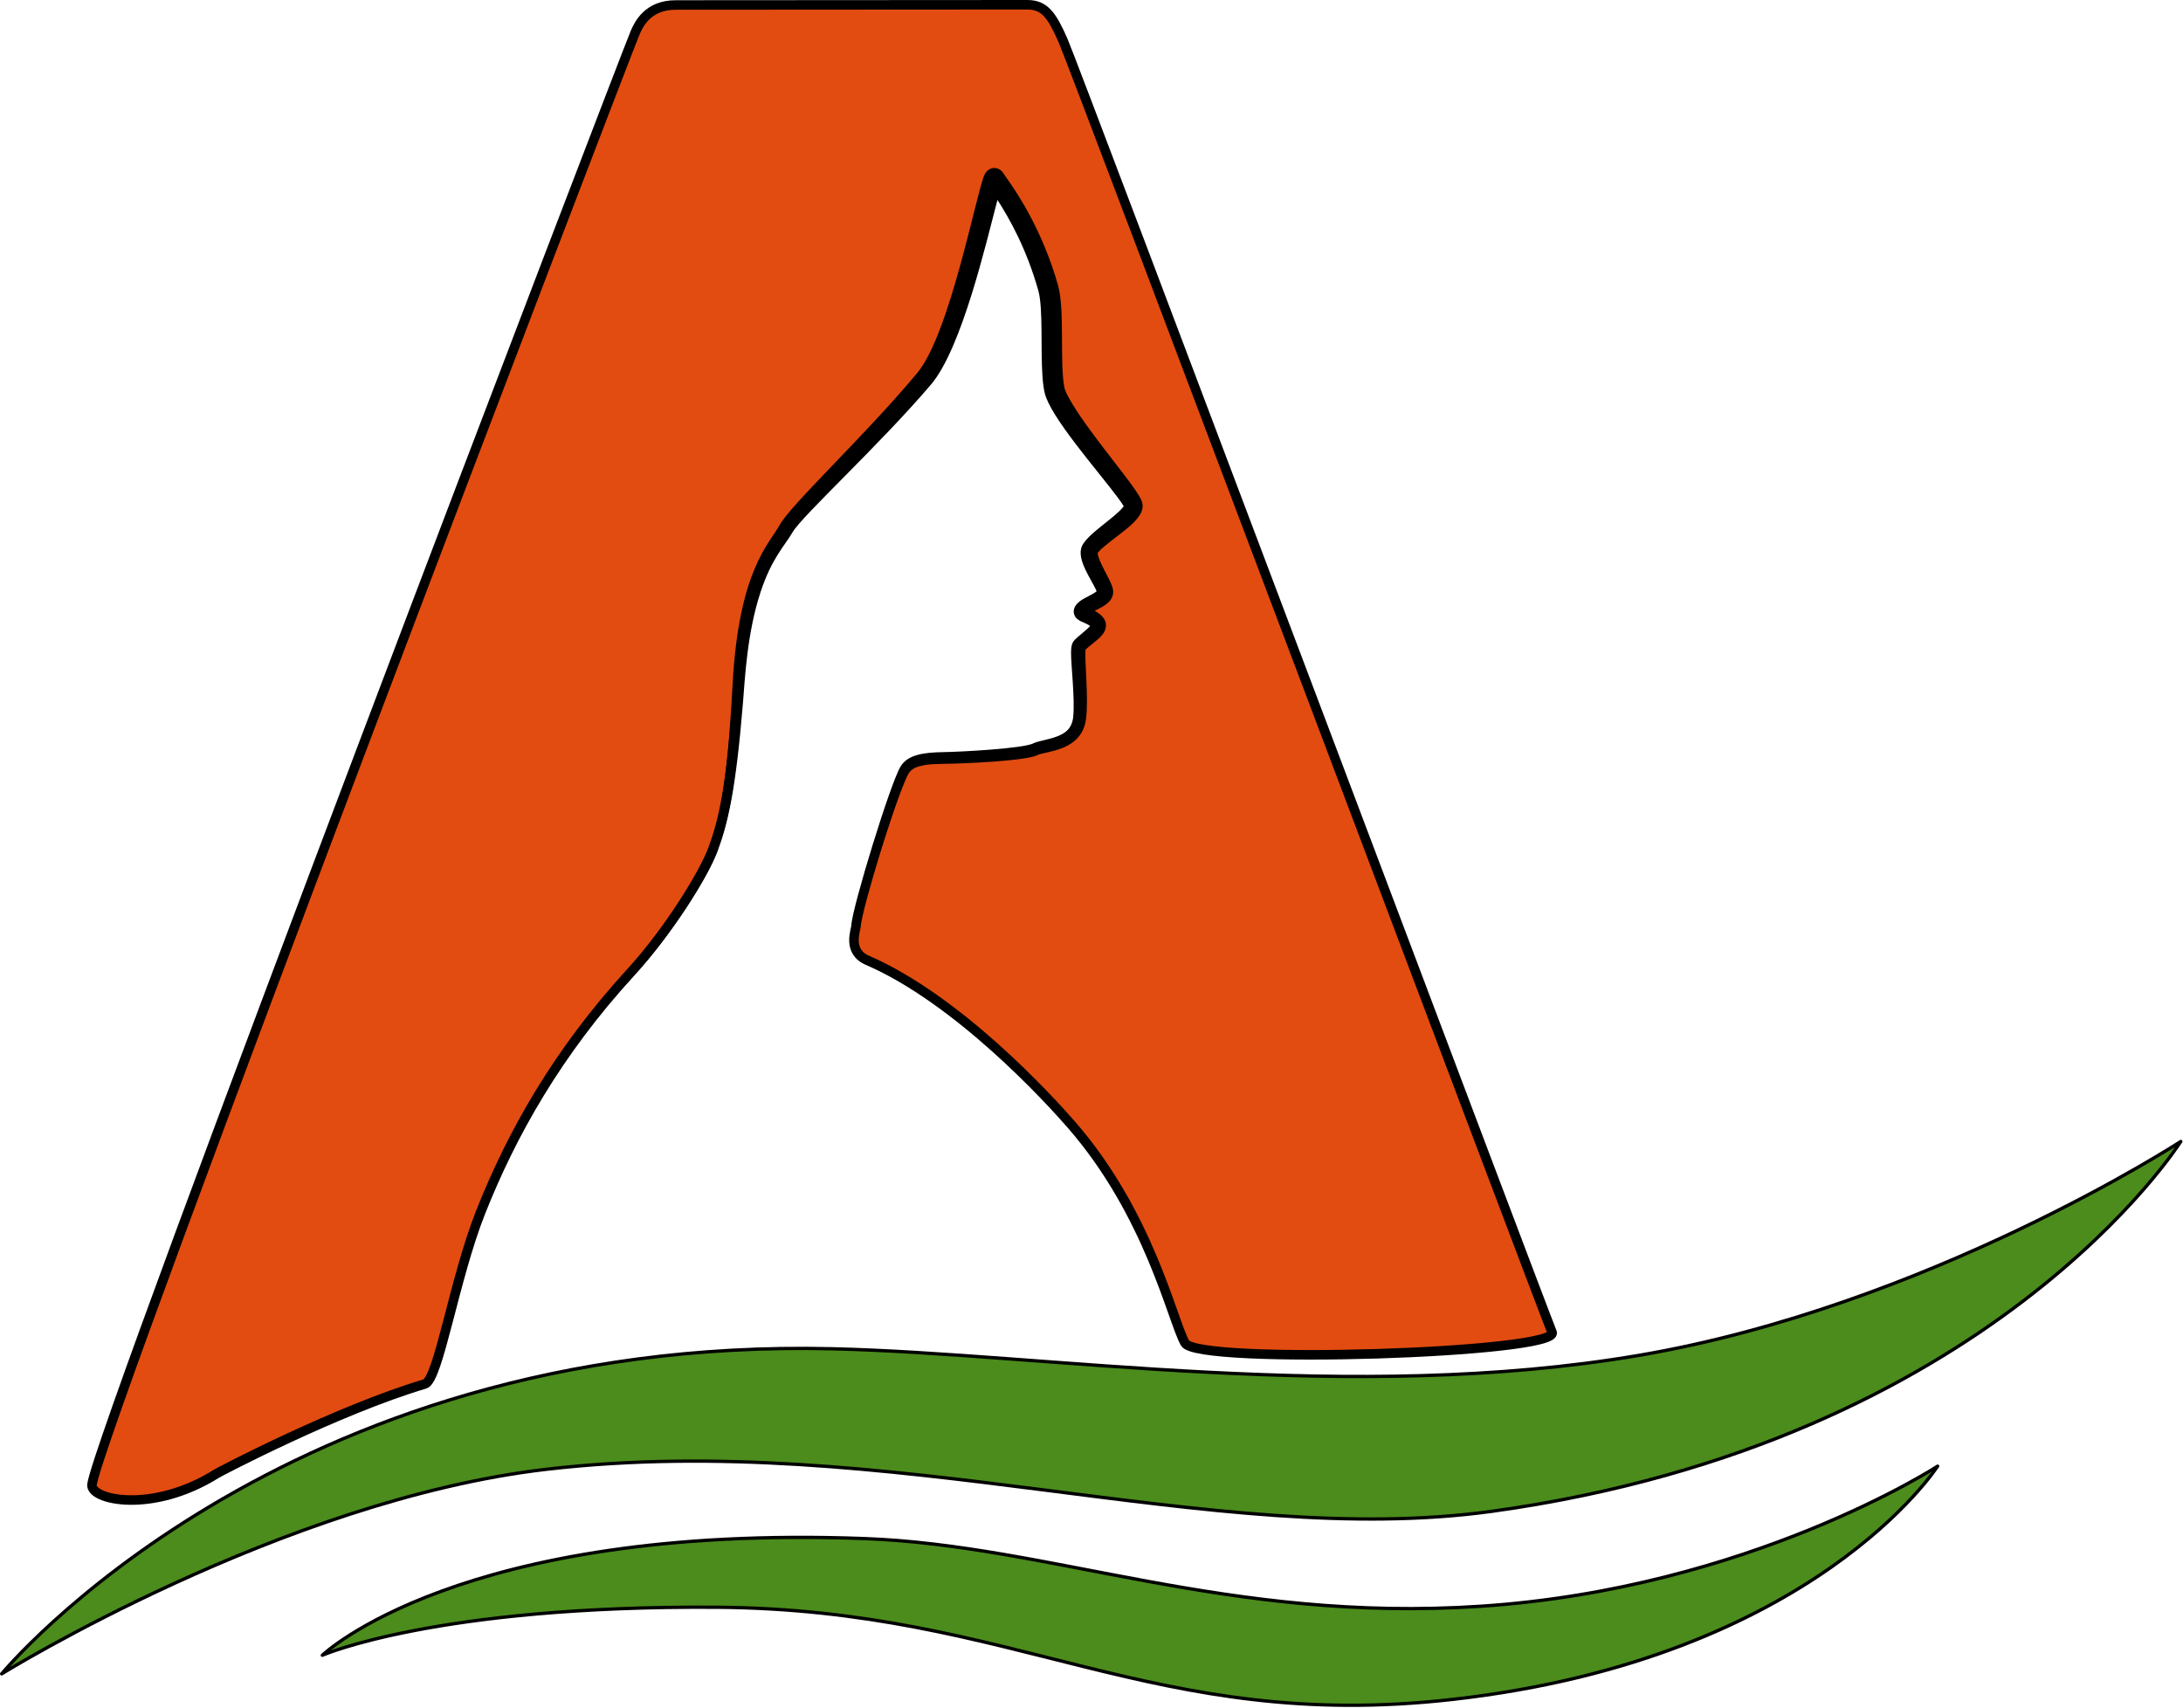
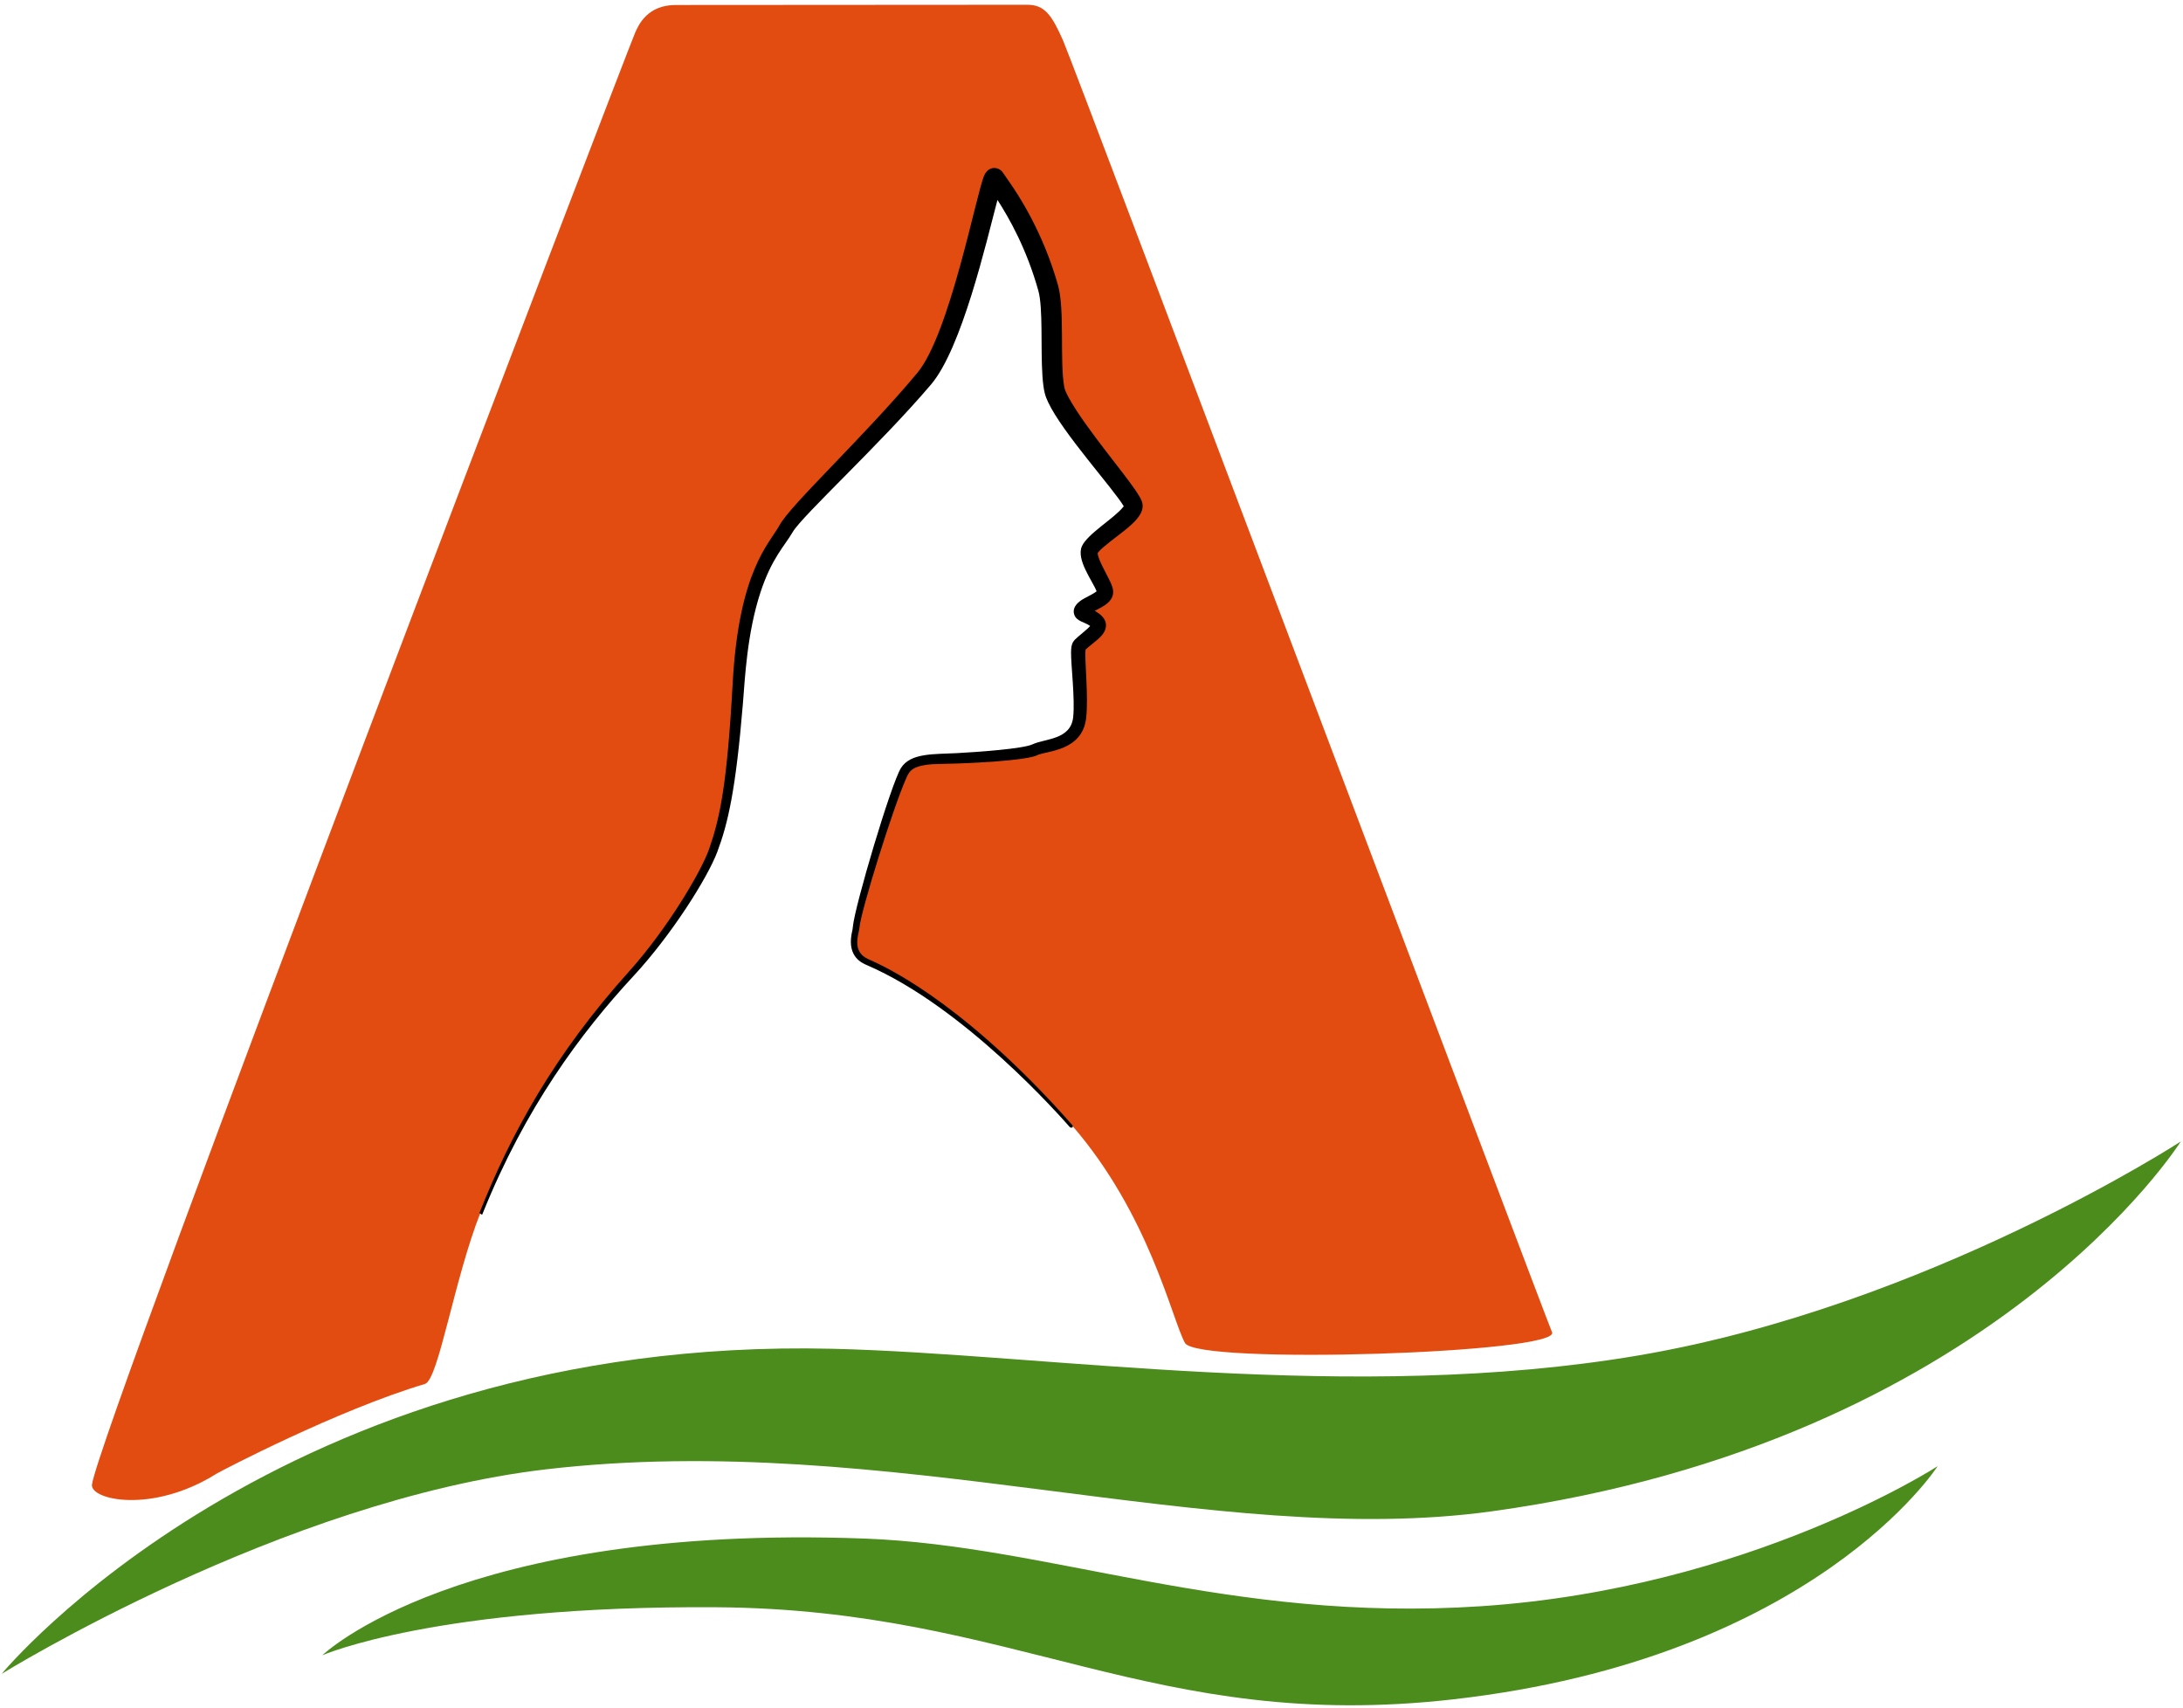
<svg xmlns="http://www.w3.org/2000/svg" width="1075" height="841" viewBox="0 0 1075 841" fill="none">
-   <path fill-rule="evenodd" clip-rule="evenodd" d="M209.245 681.509C166.155 694.337 108.355 724.609 106.668 725.669C74.918 745.617 44.196 738.597 45.298 731.002C49.461 702.317 308.739 25.226 312.808 15.999C314.527 12.102 318.891 2.455 332.763 2.455C346.634 2.455 497.385 2.347 505.925 2.347C514.465 2.347 517.993 7.534 523.473 19.897C528.953 32.258 762.086 651.462 764.273 655.994C769.29 666.391 589.581 672.202 583.537 661.338C577.125 649.812 566.051 597.954 527.547 553.781C516.213 540.781 471.792 492.26 426.986 472.775C417.152 468.498 421.444 458.072 421.546 455.971C421.96 447.465 440.696 386.383 445.557 378.544C448.291 374.137 454.562 372.85 464.74 372.712C472.792 372.603 503.988 370.989 509.495 368.32C515.001 365.65 530.45 366.336 531.677 351.938C532.905 337.538 529.479 318.879 531.633 316.764C536.123 312.355 543.367 308.602 540.009 305.152C536.651 301.705 530.685 301.837 533.108 299.065C535.53 296.294 544.922 294.121 544.1 290.045C543.276 285.969 535.634 275.83 536.352 270.55C537.072 265.272 559.214 253.416 558.072 247.824C556.931 242.232 521.548 203.509 519.125 190.682C516.699 177.854 519.269 151.97 516.119 140.853C507.373 109.993 492.937 91.625 489.764 86.787C487.698 83.637 473.517 163.656 455.062 185.551C429.087 216.373 391.905 250.517 387.048 259.437C382.19 268.356 367.183 280.445 363.663 335.569C360.144 390.691 355.637 405.174 351.294 417.526C346.948 429.877 329.007 458.728 310.82 478.578C274.438 518.286 251.961 558.407 236.713 596.85C223.59 629.938 215.95 679.512 209.245 681.509Z" fill="#E24C11" stroke="black" stroke-width="4.694" stroke-miterlimit="1.5" stroke-linecap="round" stroke-linejoin="round" />
+   <path fill-rule="evenodd" clip-rule="evenodd" d="M209.245 681.509C166.155 694.337 108.355 724.609 106.668 725.669C74.918 745.617 44.196 738.597 45.298 731.002C49.461 702.317 308.739 25.226 312.808 15.999C314.527 12.102 318.891 2.455 332.763 2.455C346.634 2.455 497.385 2.347 505.925 2.347C514.465 2.347 517.993 7.534 523.473 19.897C528.953 32.258 762.086 651.462 764.273 655.994C769.29 666.391 589.581 672.202 583.537 661.338C577.125 649.812 566.051 597.954 527.547 553.781C516.213 540.781 471.792 492.26 426.986 472.775C417.152 468.498 421.444 458.072 421.546 455.971C421.96 447.465 440.696 386.383 445.557 378.544C448.291 374.137 454.562 372.85 464.74 372.712C472.792 372.603 503.988 370.989 509.495 368.32C515.001 365.65 530.45 366.336 531.677 351.938C532.905 337.538 529.479 318.879 531.633 316.764C536.123 312.355 543.367 308.602 540.009 305.152C536.651 301.705 530.685 301.837 533.108 299.065C535.53 296.294 544.922 294.121 544.1 290.045C543.276 285.969 535.634 275.83 536.352 270.55C537.072 265.272 559.214 253.416 558.072 247.824C556.931 242.232 521.548 203.509 519.125 190.682C516.699 177.854 519.269 151.97 516.119 140.853C507.373 109.993 492.937 91.625 489.764 86.787C487.698 83.637 473.517 163.656 455.062 185.551C429.087 216.373 391.905 250.517 387.048 259.437C382.19 268.356 367.183 280.445 363.663 335.569C360.144 390.691 355.637 405.174 351.294 417.526C346.948 429.877 329.007 458.728 310.82 478.578C274.438 518.286 251.961 558.407 236.713 596.85C223.59 629.938 215.95 679.512 209.245 681.509Z" fill="#E24C11" />
  <path fill-rule="evenodd" clip-rule="evenodd" d="M491.191 98.455C485.633 119.529 473.631 171.507 458.492 189.322C433.542 218.683 395.009 254.004 390.376 261.973C386.313 268.963 380.066 274.793 374.534 291.546C367.828 311.859 366.835 334.351 365.828 346.568C362.311 389.252 358.42 405.649 353.235 419.471C348.406 432.351 330.635 460.471 312.019 480.563C285.846 508.809 258.741 545.451 237.841 597.166C237.482 598.051 237.493 598.062 237.48 598.064C236.663 598.211 236.847 597.344 236.03 597.489C251.47 558.358 273.126 519.089 309.704 478.45C328.439 457.633 345.319 429.269 349.223 418.021C354.558 402.643 358.044 386.461 360.807 336.307C363.865 280.793 378.854 267.814 383.896 258.589C389.48 248.373 425.78 214.756 451.713 183.635C467.765 164.371 480.857 94.804 484.704 86.311C486.851 81.57 491.74 81.993 493.798 84.9C495.533 87.352 497.421 90.13 497.733 90.586C501.25 95.764 513.495 113.9 521.001 140.422C524.418 152.502 521.782 178.191 524.104 190.667C525.036 195.677 535.358 209.782 535.394 209.831C547.116 226.132 560.584 241.651 562.342 247.037C564.923 254.945 552.458 261.656 543.484 269.336C541.516 271.019 540.811 271.94 540.552 272.314C540.537 275.912 546.677 285.113 547.858 289.339C549.652 295.766 543.44 298.606 539.069 300.785C542.078 302.446 545.608 305.256 544.385 309.627C543.291 313.539 539.022 315.888 534.606 319.841C533.914 324.263 536.186 343.261 534.823 353.908C532.786 369.793 515.737 369.706 510.98 371.789C510.347 372.066 507.807 374.051 482.074 375.498C463.698 376.532 460.746 375.812 455.06 376.81C448.385 377.981 447.486 380.483 446.143 383.507C439.623 398.2 423.885 448.726 423.226 456.812C422.972 459.917 419.274 468.302 427.215 472.15C430.758 473.869 463.231 486.474 511.53 536.127C520.797 545.655 527.007 552.848 528.175 554.195C528.564 554.645 528.141 554.7 528.101 555.297L526.998 555.223C522.27 549.858 474.969 496.017 426.954 475.29C424.469 474.217 417.362 471.25 419.337 460.042C419.667 458.171 419.826 458.198 419.996 456.306C420.907 446.169 438.911 385.646 443.718 378.125C448.473 370.685 459.887 371.464 471.318 370.863C481.415 370.33 503.782 368.737 508.442 366.541C514.633 363.627 527.269 364.398 528.477 353.148C529.446 344.13 527.338 327.211 527.43 321.151C527.5 316.44 528.53 315.635 530.881 313.556C532.922 311.751 535.707 309.64 536.841 308.251C534.088 306.212 529.983 306.067 528.933 302.431C527.602 297.803 533.576 294.891 534.146 294.573C536.074 293.498 538.829 292.211 540.014 291.179C537.984 285.937 529.849 275.608 532.782 268.971C535.437 262.963 548.83 255.119 553.091 249.658C553.225 249.486 553.312 249.38 553.378 249.287C548.349 240.761 523.103 212.968 516.105 197.977C514.803 195.191 513.88 192.895 513.338 185.094C512.397 171.56 513.714 151.702 511.32 143.142C505.566 122.57 496.969 107.397 491.191 98.455Z" fill="black" />
-   <path fill-rule="evenodd" clip-rule="evenodd" d="M0.817 824.267C0.817 824.267 137.804 657.775 409.761 664.178C515.405 666.664 665.92 691.483 807.136 667.415C949.237 643.195 1073.92 562.098 1073.92 562.098C1073.92 562.098 981.05 710.114 734.779 744.207C597.58 763.203 437.448 703.972 269.163 723.517C139.044 738.629 0.817 824.267 0.817 824.267Z" fill="#4B8C1C" stroke="black" stroke-width="1.634" stroke-miterlimit="1.5" stroke-linecap="round" stroke-linejoin="round" />
-   <path fill-rule="evenodd" clip-rule="evenodd" d="M158.725 815.111C158.725 815.111 225.862 750.255 425.675 757.643C517.543 761.041 604.481 799.26 729.377 790.956C861.568 782.17 954.182 721.99 954.182 721.99C954.182 721.99 893.63 816.629 715.547 836.825C567.628 853.602 500.553 792.481 352.847 791.467C214.826 790.52 158.725 815.111 158.725 815.111Z" fill="#4B8C1C" stroke="black" stroke-width="1.631" stroke-miterlimit="1.5" stroke-linecap="round" stroke-linejoin="round" />
+   <path fill-rule="evenodd" clip-rule="evenodd" d="M0.817 824.267C0.817 824.267 137.804 657.775 409.761 664.178C515.405 666.664 665.92 691.483 807.136 667.415C949.237 643.195 1073.92 562.098 1073.92 562.098C1073.92 562.098 981.05 710.114 734.779 744.207C597.58 763.203 437.448 703.972 269.163 723.517C139.044 738.629 0.817 824.267 0.817 824.267Z" fill="#4B8C1C" />
+   <path fill-rule="evenodd" clip-rule="evenodd" d="M158.725 815.111C158.725 815.111 225.862 750.255 425.675 757.643C517.543 761.041 604.481 799.26 729.377 790.956C861.568 782.17 954.182 721.99 954.182 721.99C954.182 721.99 893.63 816.629 715.547 836.825C567.628 853.602 500.553 792.481 352.847 791.467C214.826 790.52 158.725 815.111 158.725 815.111Z" fill="#4B8C1C" />
</svg>
